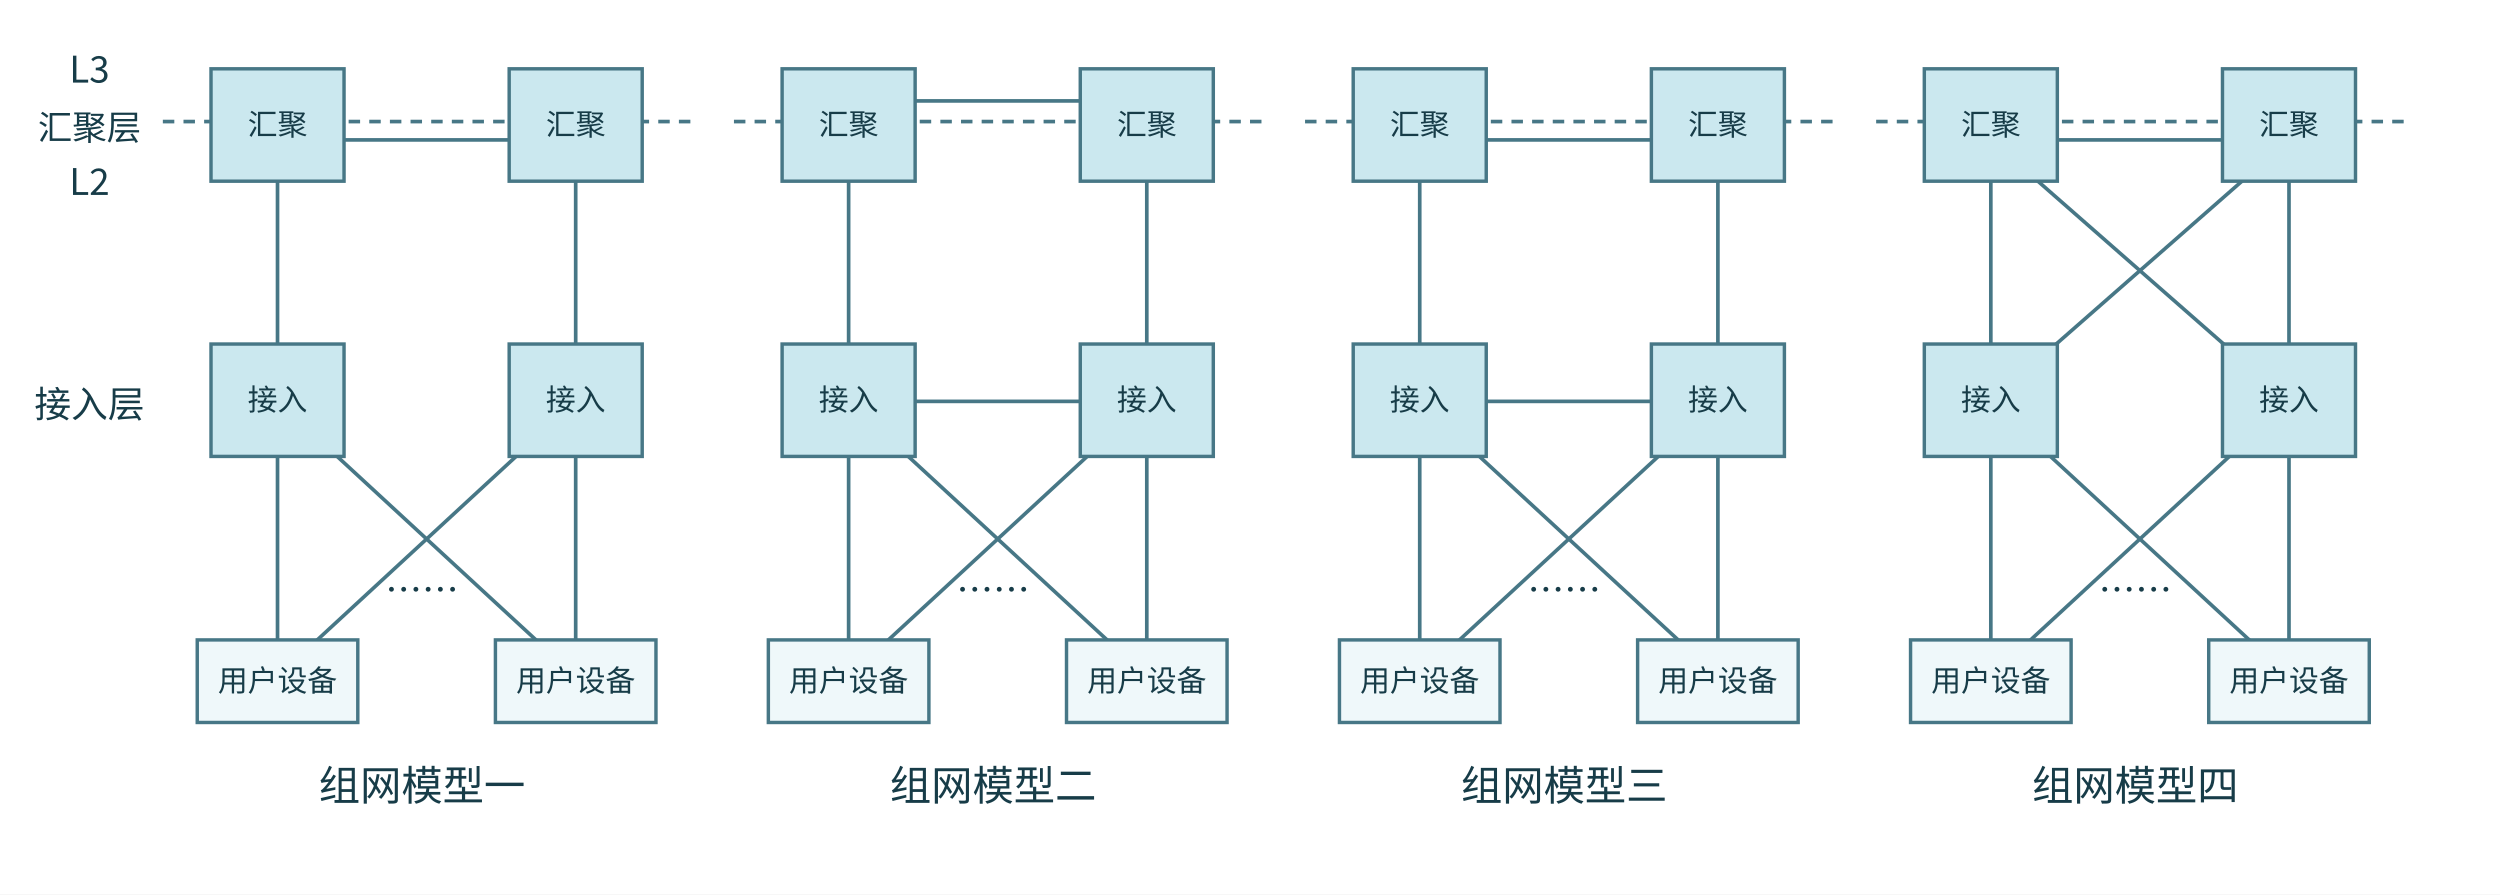
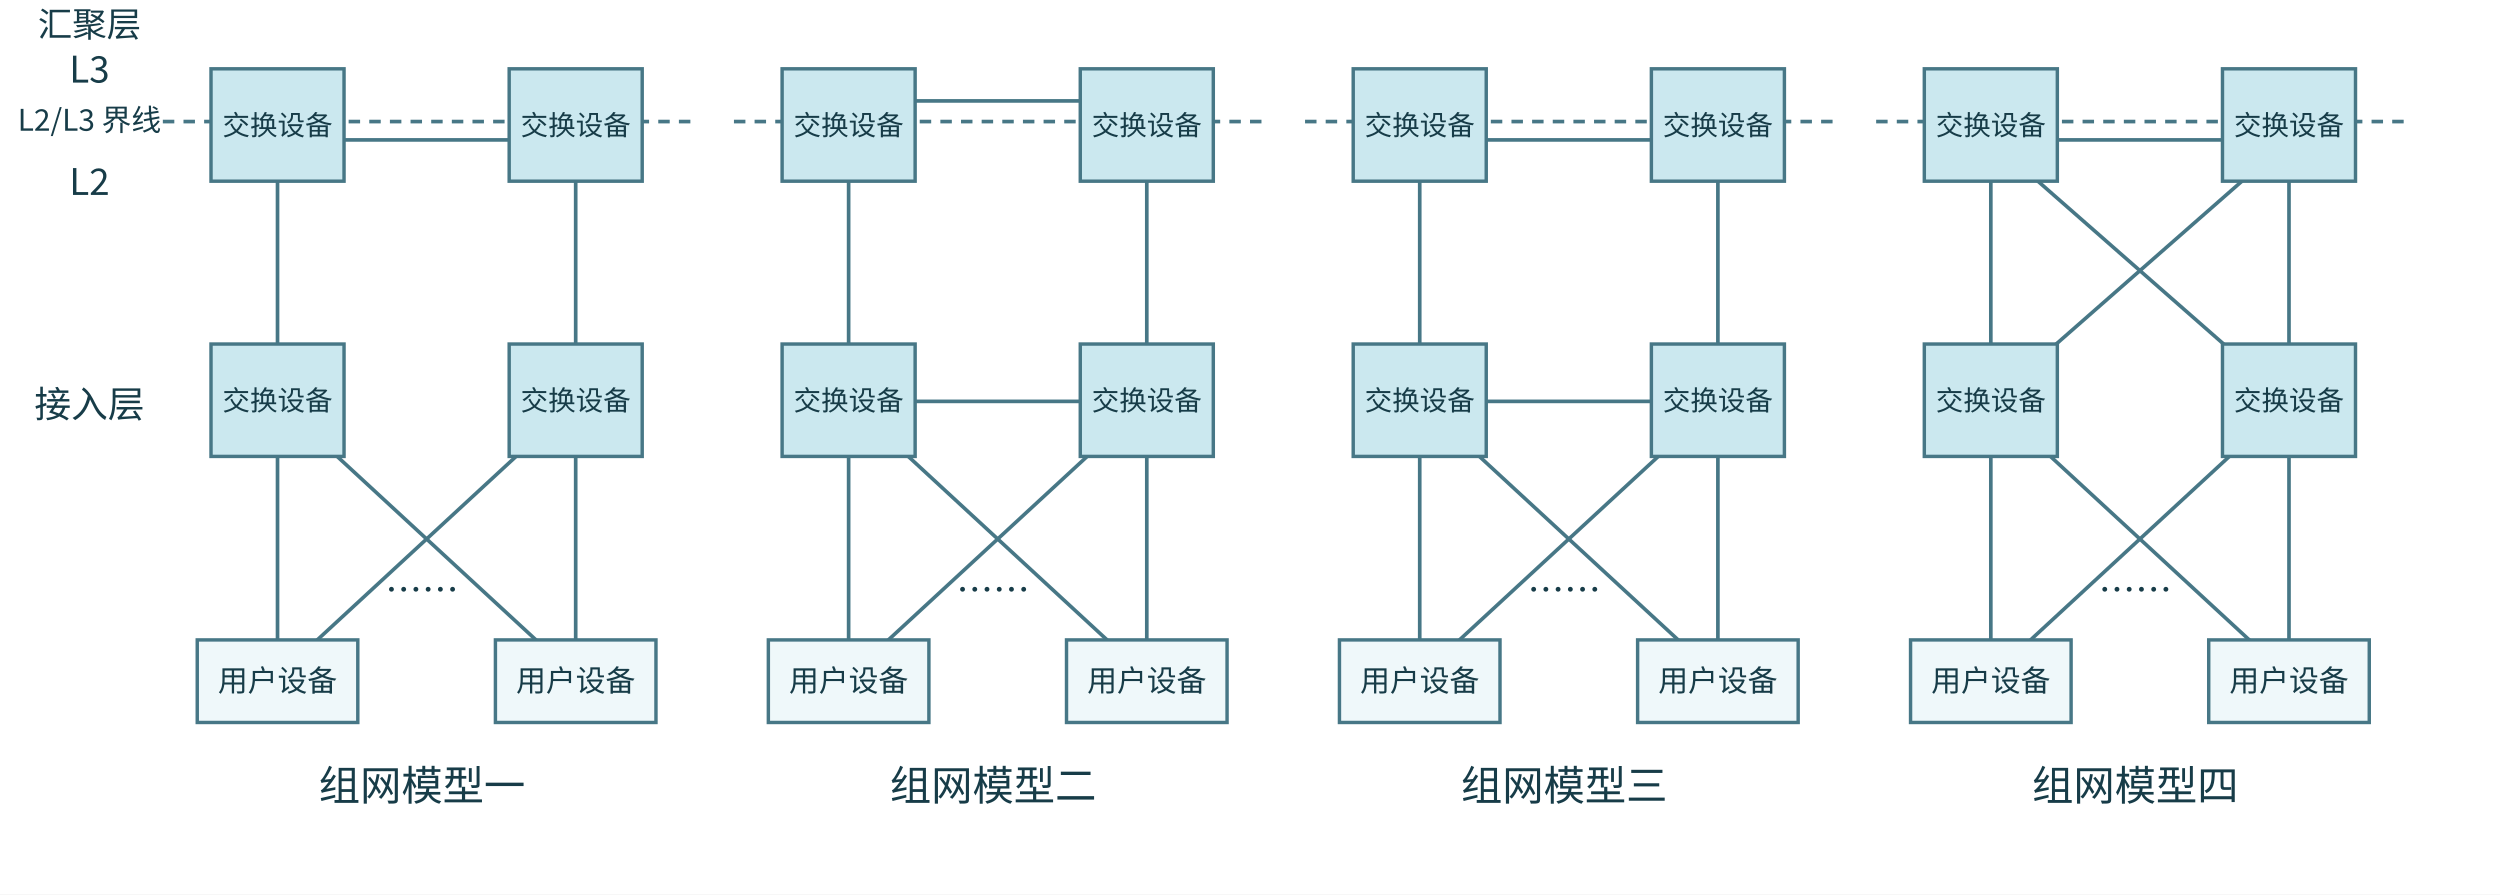
<svg xmlns="http://www.w3.org/2000/svg" width="1090" height="390" viewBox="0 0 1090 390" role="img" aria-labelledby="title">
  <defs>
    <marker id="a" viewBox="0 0 8 8" refX="7" refY="4" markerWidth="6" markerHeight="6" orient="auto-start-reverse">
      <path d="M0 0 8 4 0 8Z" fill="#477786" />
    </marker>
  </defs>
  <rect width="1090" height="390" fill="white" />
  <line x1="121" y1="61" x2="251" y2="61" stroke="#477786" stroke-width="1.6" />
  <line x1="121" y1="45" x2="121" y2="175" stroke="#477786" stroke-width="1.6" />
  <line x1="251" y1="45" x2="251" y2="175" stroke="#477786" stroke-width="1.6" />
  <line x1="121" y1="175" x2="121" y2="295" stroke="#477786" stroke-width="1.6" />
  <line x1="121" y1="175" x2="251" y2="295" stroke="#477786" stroke-width="1.6" />
  <line x1="251" y1="175" x2="121" y2="295" stroke="#477786" stroke-width="1.6" />
  <line x1="251" y1="175" x2="251" y2="295" stroke="#477786" stroke-width="1.6" />
  <line x1="71" y1="53" x2="304" y2="53" stroke="#477786" stroke-width="1.6" stroke-dasharray="5 4" />
  <rect x="92" y="30" width="58" height="49" fill="#cbe8ef" stroke="#477786" stroke-width="1.5" />
-   <text x="121.0" y="58.92" text-anchor="middle" font-family="Noto Sans CJK SC, sans-serif" font-size="13" fill="#173c48">汇聚</text>
+   <text x="121.0" y="58.92" text-anchor="middle" font-family="Noto Sans CJK SC, sans-serif" font-size="12" fill="#173c48">交换设备</text>
  <rect x="92" y="150" width="58" height="49" fill="#cbe8ef" stroke="#477786" stroke-width="1.5" />
-   <text x="121.0" y="178.92" text-anchor="middle" font-family="Noto Sans CJK SC, sans-serif" font-size="13" fill="#173c48">接入</text>
+   <text x="121.0" y="178.92" text-anchor="middle" font-family="Noto Sans CJK SC, sans-serif" font-size="12" fill="#173c48">交换设备</text>
  <rect x="86" y="279" width="70" height="36" fill="#eff8fa" stroke="#477786" stroke-width="1.5" />
  <text x="121.0" y="301.42" text-anchor="middle" font-family="Noto Sans CJK SC, sans-serif" font-size="13" fill="#173c48">用户设备</text>
  <rect x="222" y="30" width="58" height="49" fill="#cbe8ef" stroke="#477786" stroke-width="1.5" />
-   <text x="251.0" y="58.92" text-anchor="middle" font-family="Noto Sans CJK SC, sans-serif" font-size="13" fill="#173c48">汇聚</text>
+   <text x="251.0" y="58.92" text-anchor="middle" font-family="Noto Sans CJK SC, sans-serif" font-size="12" fill="#173c48">交换设备</text>
  <rect x="222" y="150" width="58" height="49" fill="#cbe8ef" stroke="#477786" stroke-width="1.5" />
-   <text x="251.0" y="178.92" text-anchor="middle" font-family="Noto Sans CJK SC, sans-serif" font-size="13" fill="#173c48">接入</text>
+   <text x="251.0" y="178.92" text-anchor="middle" font-family="Noto Sans CJK SC, sans-serif" font-size="12" fill="#173c48">交换设备</text>
  <rect x="216" y="279" width="70" height="36" fill="#eff8fa" stroke="#477786" stroke-width="1.5" />
  <text x="251.0" y="301.42" text-anchor="middle" font-family="Noto Sans CJK SC, sans-serif" font-size="13" fill="#173c48">用户设备</text>
  <text x="184" y="263" text-anchor="middle" font-family="Noto Sans CJK SC, sans-serif" font-size="16" fill="#173c48">……</text>
  <text x="184" y="349" text-anchor="middle" font-family="Noto Sans CJK SC, sans-serif" font-size="18" fill="#173c48">组网模型一</text>
  <line x1="370" y1="44" x2="500" y2="44" stroke="#477786" stroke-width="1.6" />
  <line x1="370" y1="175" x2="500" y2="175" stroke="#477786" stroke-width="1.6" />
  <line x1="370" y1="45" x2="370" y2="175" stroke="#477786" stroke-width="1.6" />
  <line x1="500" y1="45" x2="500" y2="175" stroke="#477786" stroke-width="1.6" />
  <line x1="370" y1="175" x2="370" y2="295" stroke="#477786" stroke-width="1.6" />
  <line x1="370" y1="175" x2="500" y2="295" stroke="#477786" stroke-width="1.6" />
  <line x1="500" y1="175" x2="370" y2="295" stroke="#477786" stroke-width="1.6" />
  <line x1="500" y1="175" x2="500" y2="295" stroke="#477786" stroke-width="1.6" />
  <line x1="320" y1="53" x2="553" y2="53" stroke="#477786" stroke-width="1.6" stroke-dasharray="5 4" />
  <rect x="341" y="30" width="58" height="49" fill="#cbe8ef" stroke="#477786" stroke-width="1.5" />
-   <text x="370.0" y="58.92" text-anchor="middle" font-family="Noto Sans CJK SC, sans-serif" font-size="13" fill="#173c48">汇聚</text>
+   <text x="370.0" y="58.92" text-anchor="middle" font-family="Noto Sans CJK SC, sans-serif" font-size="12" fill="#173c48">交换设备</text>
  <rect x="341" y="150" width="58" height="49" fill="#cbe8ef" stroke="#477786" stroke-width="1.5" />
-   <text x="370.0" y="178.92" text-anchor="middle" font-family="Noto Sans CJK SC, sans-serif" font-size="13" fill="#173c48">接入</text>
+   <text x="370.0" y="178.92" text-anchor="middle" font-family="Noto Sans CJK SC, sans-serif" font-size="12" fill="#173c48">交换设备</text>
  <rect x="335" y="279" width="70" height="36" fill="#eff8fa" stroke="#477786" stroke-width="1.5" />
  <text x="370.0" y="301.42" text-anchor="middle" font-family="Noto Sans CJK SC, sans-serif" font-size="13" fill="#173c48">用户设备</text>
  <rect x="471" y="30" width="58" height="49" fill="#cbe8ef" stroke="#477786" stroke-width="1.5" />
-   <text x="500.0" y="58.92" text-anchor="middle" font-family="Noto Sans CJK SC, sans-serif" font-size="13" fill="#173c48">汇聚</text>
+   <text x="500.0" y="58.92" text-anchor="middle" font-family="Noto Sans CJK SC, sans-serif" font-size="12" fill="#173c48">交换设备</text>
  <rect x="471" y="150" width="58" height="49" fill="#cbe8ef" stroke="#477786" stroke-width="1.5" />
-   <text x="500.0" y="178.92" text-anchor="middle" font-family="Noto Sans CJK SC, sans-serif" font-size="13" fill="#173c48">接入</text>
+   <text x="500.0" y="178.92" text-anchor="middle" font-family="Noto Sans CJK SC, sans-serif" font-size="12" fill="#173c48">交换设备</text>
  <rect x="465" y="279" width="70" height="36" fill="#eff8fa" stroke="#477786" stroke-width="1.5" />
  <text x="500.0" y="301.42" text-anchor="middle" font-family="Noto Sans CJK SC, sans-serif" font-size="13" fill="#173c48">用户设备</text>
  <text x="433" y="263" text-anchor="middle" font-family="Noto Sans CJK SC, sans-serif" font-size="16" fill="#173c48">……</text>
  <text x="433" y="349" text-anchor="middle" font-family="Noto Sans CJK SC, sans-serif" font-size="18" fill="#173c48">组网模型二</text>
  <line x1="619" y1="61" x2="749" y2="61" stroke="#477786" stroke-width="1.6" />
  <line x1="619" y1="175" x2="749" y2="175" stroke="#477786" stroke-width="1.6" />
  <line x1="619" y1="45" x2="619" y2="175" stroke="#477786" stroke-width="1.6" />
  <line x1="749" y1="45" x2="749" y2="175" stroke="#477786" stroke-width="1.6" />
  <line x1="619" y1="175" x2="619" y2="295" stroke="#477786" stroke-width="1.6" />
  <line x1="619" y1="175" x2="749" y2="295" stroke="#477786" stroke-width="1.6" />
  <line x1="749" y1="175" x2="619" y2="295" stroke="#477786" stroke-width="1.6" />
  <line x1="749" y1="175" x2="749" y2="295" stroke="#477786" stroke-width="1.6" />
  <line x1="569" y1="53" x2="802" y2="53" stroke="#477786" stroke-width="1.6" stroke-dasharray="5 4" />
  <rect x="590" y="30" width="58" height="49" fill="#cbe8ef" stroke="#477786" stroke-width="1.5" />
-   <text x="619.0" y="58.92" text-anchor="middle" font-family="Noto Sans CJK SC, sans-serif" font-size="13" fill="#173c48">汇聚</text>
+   <text x="619.0" y="58.92" text-anchor="middle" font-family="Noto Sans CJK SC, sans-serif" font-size="12" fill="#173c48">交换设备</text>
  <rect x="590" y="150" width="58" height="49" fill="#cbe8ef" stroke="#477786" stroke-width="1.5" />
-   <text x="619.0" y="178.92" text-anchor="middle" font-family="Noto Sans CJK SC, sans-serif" font-size="13" fill="#173c48">接入</text>
+   <text x="619.0" y="178.92" text-anchor="middle" font-family="Noto Sans CJK SC, sans-serif" font-size="12" fill="#173c48">交换设备</text>
  <rect x="584" y="279" width="70" height="36" fill="#eff8fa" stroke="#477786" stroke-width="1.5" />
  <text x="619.0" y="301.42" text-anchor="middle" font-family="Noto Sans CJK SC, sans-serif" font-size="13" fill="#173c48">用户设备</text>
  <rect x="720" y="30" width="58" height="49" fill="#cbe8ef" stroke="#477786" stroke-width="1.5" />
-   <text x="749.0" y="58.92" text-anchor="middle" font-family="Noto Sans CJK SC, sans-serif" font-size="13" fill="#173c48">汇聚</text>
+   <text x="749.0" y="58.92" text-anchor="middle" font-family="Noto Sans CJK SC, sans-serif" font-size="12" fill="#173c48">交换设备</text>
  <rect x="720" y="150" width="58" height="49" fill="#cbe8ef" stroke="#477786" stroke-width="1.5" />
-   <text x="749.0" y="178.92" text-anchor="middle" font-family="Noto Sans CJK SC, sans-serif" font-size="13" fill="#173c48">接入</text>
+   <text x="749.0" y="178.92" text-anchor="middle" font-family="Noto Sans CJK SC, sans-serif" font-size="12" fill="#173c48">交换设备</text>
  <rect x="714" y="279" width="70" height="36" fill="#eff8fa" stroke="#477786" stroke-width="1.5" />
  <text x="749.0" y="301.42" text-anchor="middle" font-family="Noto Sans CJK SC, sans-serif" font-size="13" fill="#173c48">用户设备</text>
  <text x="682" y="263" text-anchor="middle" font-family="Noto Sans CJK SC, sans-serif" font-size="16" fill="#173c48">……</text>
  <text x="682" y="349" text-anchor="middle" font-family="Noto Sans CJK SC, sans-serif" font-size="18" fill="#173c48">组网模型三</text>
  <line x1="868" y1="61" x2="998" y2="61" stroke="#477786" stroke-width="1.6" />
  <line x1="868" y1="45" x2="868" y2="175" stroke="#477786" stroke-width="1.6" />
  <line x1="998" y1="45" x2="998" y2="175" stroke="#477786" stroke-width="1.6" />
  <line x1="868" y1="61" x2="998" y2="175" stroke="#477786" stroke-width="1.6" />
  <line x1="998" y1="61" x2="868" y2="175" stroke="#477786" stroke-width="1.6" />
  <line x1="868" y1="175" x2="868" y2="295" stroke="#477786" stroke-width="1.6" />
  <line x1="868" y1="175" x2="998" y2="295" stroke="#477786" stroke-width="1.6" />
  <line x1="998" y1="175" x2="868" y2="295" stroke="#477786" stroke-width="1.6" />
  <line x1="998" y1="175" x2="998" y2="295" stroke="#477786" stroke-width="1.6" />
  <line x1="818" y1="53" x2="1051" y2="53" stroke="#477786" stroke-width="1.6" stroke-dasharray="5 4" />
  <rect x="839" y="30" width="58" height="49" fill="#cbe8ef" stroke="#477786" stroke-width="1.5" />
-   <text x="868.0" y="58.92" text-anchor="middle" font-family="Noto Sans CJK SC, sans-serif" font-size="13" fill="#173c48">汇聚</text>
+   <text x="868.0" y="58.92" text-anchor="middle" font-family="Noto Sans CJK SC, sans-serif" font-size="12" fill="#173c48">交换设备</text>
  <rect x="839" y="150" width="58" height="49" fill="#cbe8ef" stroke="#477786" stroke-width="1.5" />
-   <text x="868.0" y="178.92" text-anchor="middle" font-family="Noto Sans CJK SC, sans-serif" font-size="13" fill="#173c48">接入</text>
+   <text x="868.0" y="178.92" text-anchor="middle" font-family="Noto Sans CJK SC, sans-serif" font-size="12" fill="#173c48">交换设备</text>
  <rect x="833" y="279" width="70" height="36" fill="#eff8fa" stroke="#477786" stroke-width="1.5" />
  <text x="868.0" y="301.42" text-anchor="middle" font-family="Noto Sans CJK SC, sans-serif" font-size="13" fill="#173c48">用户设备</text>
  <rect x="969" y="30" width="58" height="49" fill="#cbe8ef" stroke="#477786" stroke-width="1.5" />
-   <text x="998.0" y="58.92" text-anchor="middle" font-family="Noto Sans CJK SC, sans-serif" font-size="13" fill="#173c48">汇聚</text>
+   <text x="998.0" y="58.92" text-anchor="middle" font-family="Noto Sans CJK SC, sans-serif" font-size="12" fill="#173c48">交换设备</text>
  <rect x="969" y="150" width="58" height="49" fill="#cbe8ef" stroke="#477786" stroke-width="1.5" />
-   <text x="998.0" y="178.92" text-anchor="middle" font-family="Noto Sans CJK SC, sans-serif" font-size="13" fill="#173c48">接入</text>
+   <text x="998.0" y="178.92" text-anchor="middle" font-family="Noto Sans CJK SC, sans-serif" font-size="12" fill="#173c48">交换设备</text>
  <rect x="963" y="279" width="70" height="36" fill="#eff8fa" stroke="#477786" stroke-width="1.5" />
  <text x="998.0" y="301.42" text-anchor="middle" font-family="Noto Sans CJK SC, sans-serif" font-size="13" fill="#173c48">用户设备</text>
  <text x="931" y="263" text-anchor="middle" font-family="Noto Sans CJK SC, sans-serif" font-size="16" fill="#173c48">……</text>
  <text x="931" y="349" text-anchor="middle" font-family="Noto Sans CJK SC, sans-serif" font-size="18" fill="#173c48">组网模型四</text>
  <text x="39" y="36" text-anchor="middle" font-family="Noto Sans CJK SC, sans-serif" font-size="16" fill="#173c48">L3</text>
  <text x="39" y="85" text-anchor="middle" font-family="Noto Sans CJK SC, sans-serif" font-size="16" fill="#173c48">L2</text>
+   <text x="39" y="57" text-anchor="middle" font-family="Noto Sans CJK SC, sans-serif" font-size="13" fill="#173c48">L2/L3 界线</text>
  <text x="39" y="182" text-anchor="middle" font-family="Noto Sans CJK SC, sans-serif" font-size="16" fill="#173c48">接入层</text>
-   <text x="39" y="61" text-anchor="middle" font-family="Noto Sans CJK SC, sans-serif" font-size="15" fill="#173c48">汇聚层</text>
+   <text x="39" y="16" text-anchor="middle" font-family="Noto Sans CJK SC, sans-serif" font-size="15" fill="#173c48">汇聚层</text>
</svg>
